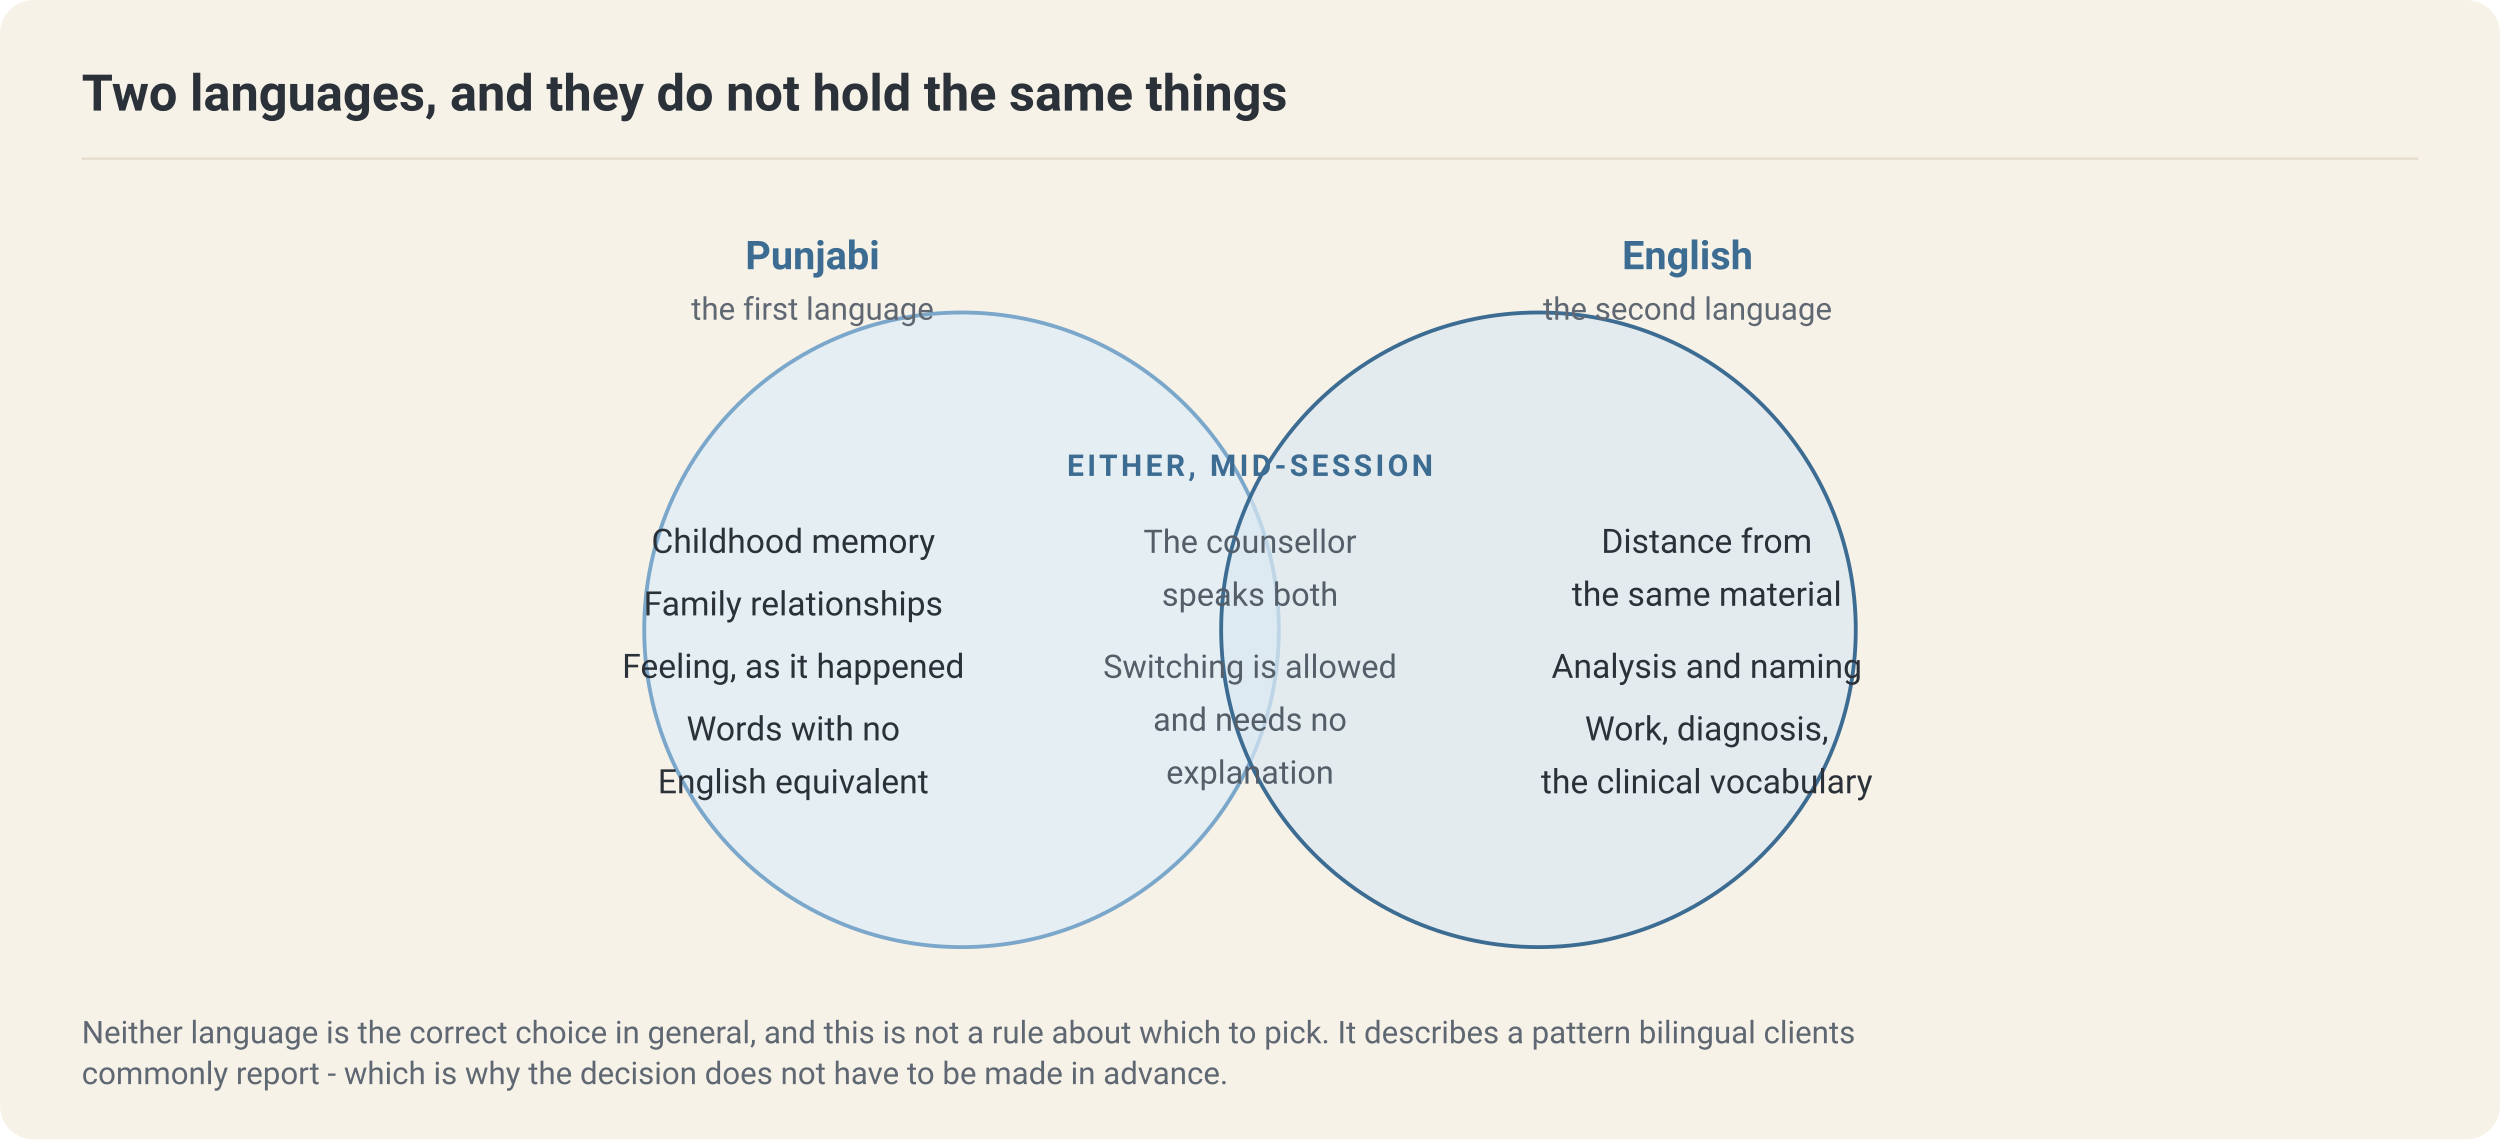
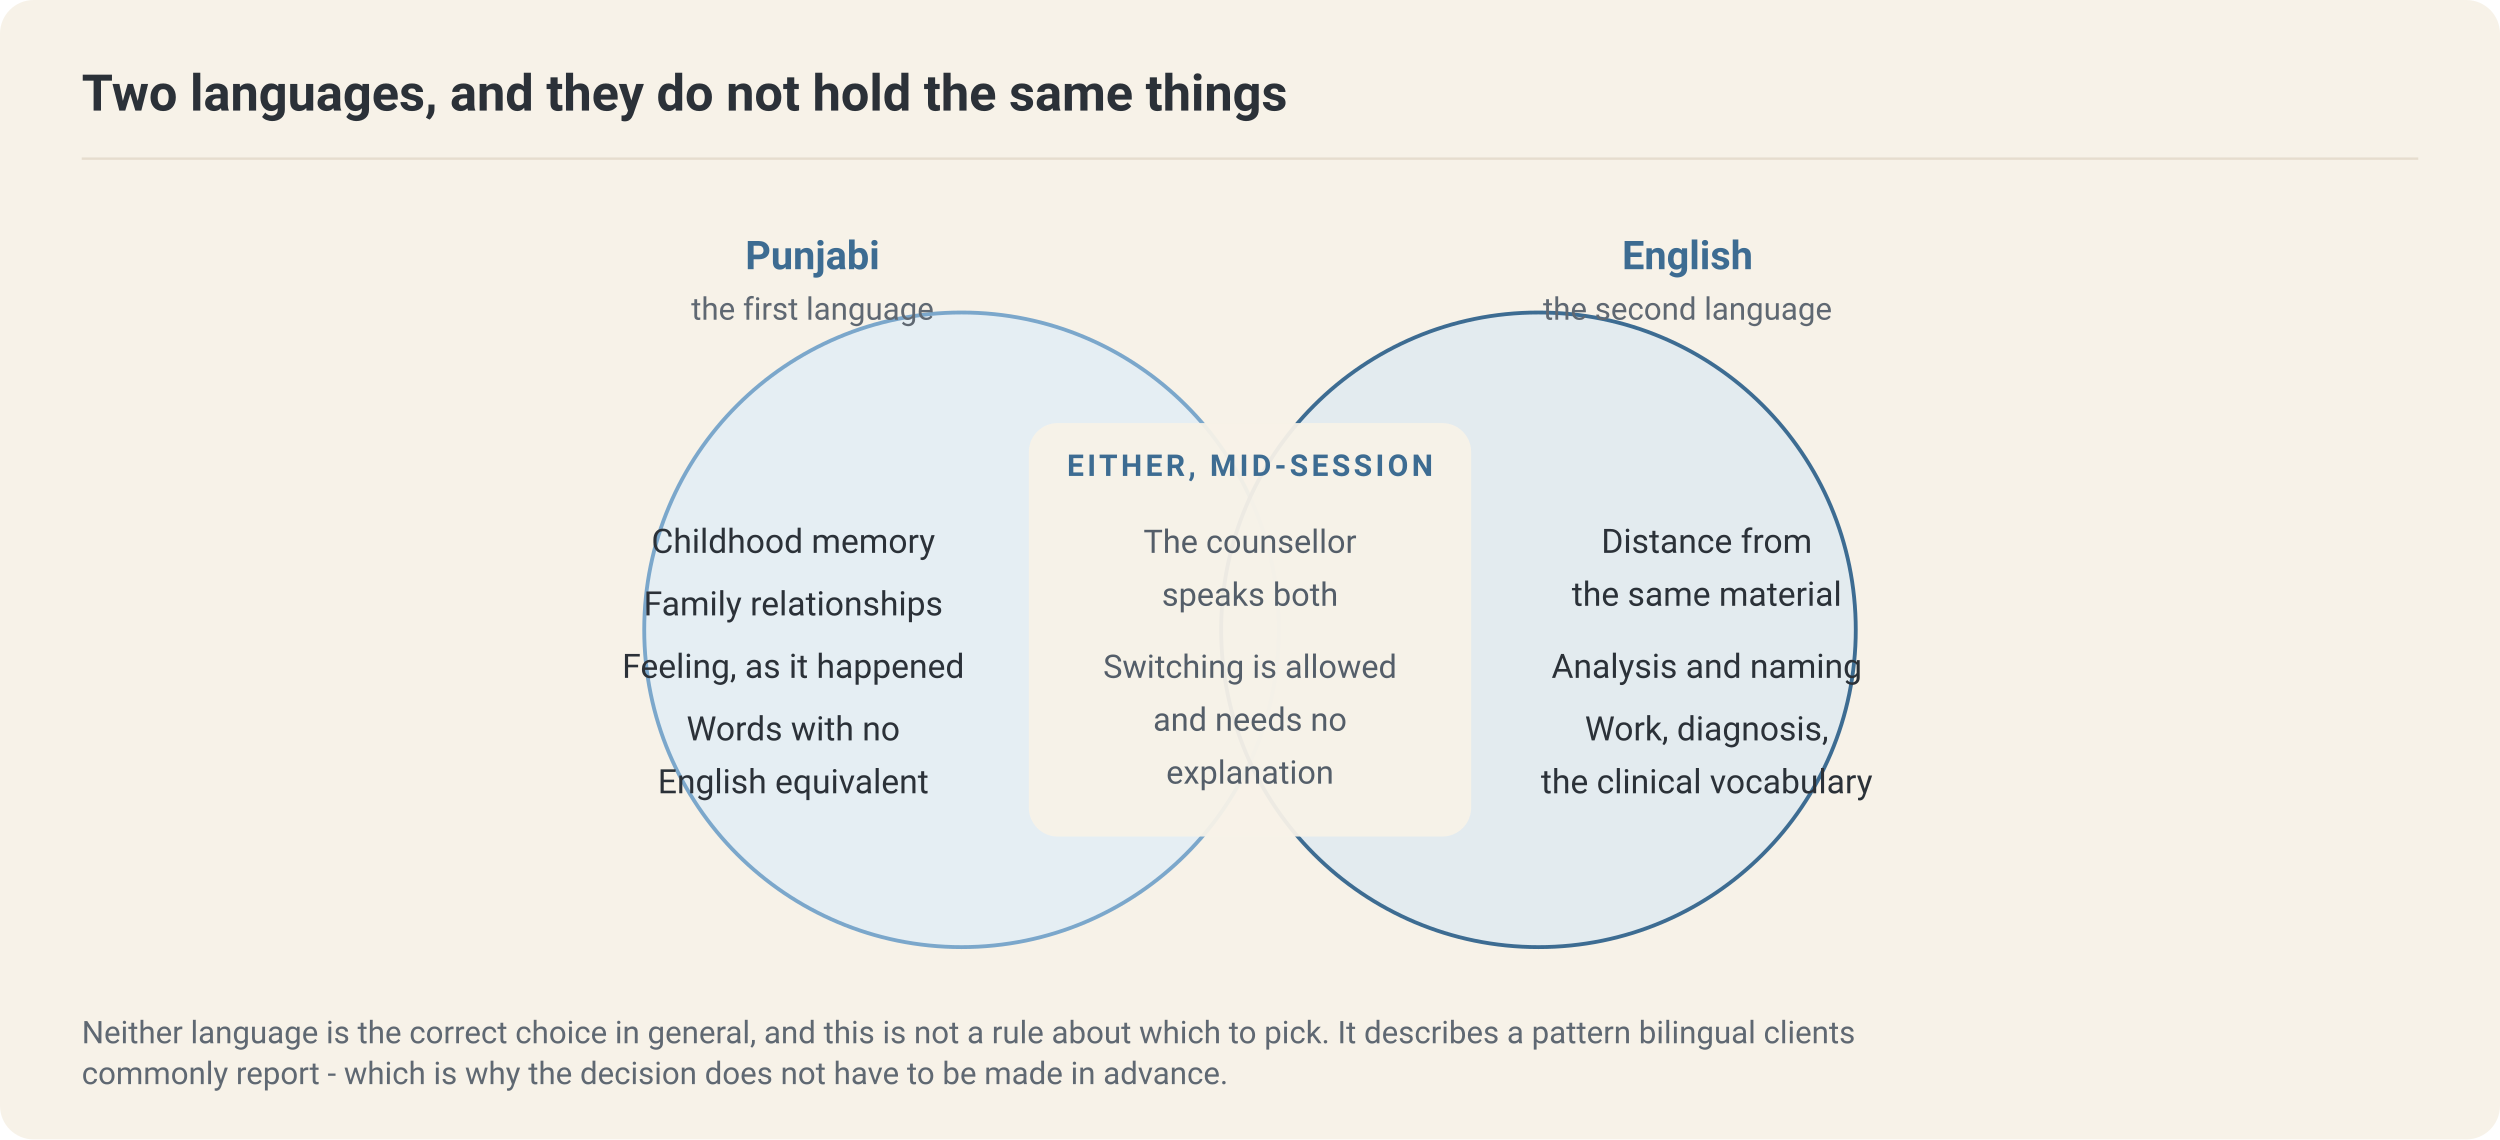
<svg xmlns="http://www.w3.org/2000/svg" viewBox="0 0 1040 474" width="1040" height="474" role="img" aria-labelledby="t d" font-family="-apple-system,BlinkMacSystemFont,'Segoe UI',Roboto,Helvetica,Arial,sans-serif">
  <rect width="1040" height="474" rx="14" fill="#f7f2e8" />
  <text x="34" y="46" font-size="21" font-weight="700" fill="#2b3138">Two languages, and they do not hold the same things</text>
  <line x1="34" y1="66" x2="1006" y2="66" stroke="#e6ddce" />
  <circle cx="400" cy="262" r="132" fill="#e2edf4" fill-opacity="0.85" stroke="#7ba7cb" stroke-width="1.6" />
  <circle cx="640" cy="262" r="132" fill="#dbe9f2" fill-opacity="0.7" stroke="#3d6c92" stroke-width="1.6" />
  <text x="338" y="112" font-size="16.5" font-weight="700" fill="#3d6c92" text-anchor="middle">Punjabi</text>
  <text x="338" y="133" font-size="13" fill="#5f6872" text-anchor="middle">the first language</text>
  <text x="702" y="112" font-size="16.5" font-weight="700" fill="#3d6c92" text-anchor="middle">English</text>
  <text x="702" y="133" font-size="13" fill="#5f6872" text-anchor="middle">the second language</text>
+   <rect x="428" y="176" width="184" height="172" rx="12" fill="#f7f2e8" fill-opacity="0.94" />
  <text x="520" y="198" font-size="12.5" font-weight="700" fill="#3d6c92" text-anchor="middle" letter-spacing="1.4">EITHER, MID-SESSION</text>
  <text x="330" y="230" font-size="14" fill="#2b3138" text-anchor="middle">Childhood memory</text>
  <text x="330" y="256" font-size="14" fill="#2b3138" text-anchor="middle">Family relationships</text>
  <text x="330" y="282" font-size="14" fill="#2b3138" text-anchor="middle">Feeling, as it happened</text>
  <text x="330" y="308" font-size="14" fill="#2b3138" text-anchor="middle">Words with no</text>
  <text x="330" y="330" font-size="14" fill="#2b3138" text-anchor="middle">English equivalent</text>
  <text x="520" y="230" font-size="13.5" fill="#545e69" text-anchor="middle">The counsellor</text>
  <text x="520" y="252" font-size="13.5" fill="#545e69" text-anchor="middle">speaks both</text>
  <text x="520" y="282" font-size="13.5" fill="#545e69" text-anchor="middle">Switching is allowed</text>
  <text x="520" y="304" font-size="13.5" fill="#545e69" text-anchor="middle">and needs no</text>
  <text x="520" y="326" font-size="13.5" fill="#545e69" text-anchor="middle">explanation</text>
  <text x="710" y="230" font-size="14" fill="#2b3138" text-anchor="middle">Distance from</text>
  <text x="710" y="252" font-size="14" fill="#2b3138" text-anchor="middle">the same material</text>
  <text x="710" y="282" font-size="14" fill="#2b3138" text-anchor="middle">Analysis and naming</text>
  <text x="710" y="308" font-size="14" fill="#2b3138" text-anchor="middle">Work, diagnosis,</text>
  <text x="710" y="330" font-size="14" fill="#2b3138" text-anchor="middle">the clinical vocabulary</text>
  <text font-size="13" fill="#5f6872">
    <tspan x="34" y="434">Neither language is the correct choice in general, and this is not a rule about which to pick. It describes a pattern bilingual clients</tspan>
    <tspan x="34" y="451">commonly report - which is why the decision does not have to be made in advance.</tspan>
  </text>
</svg>
